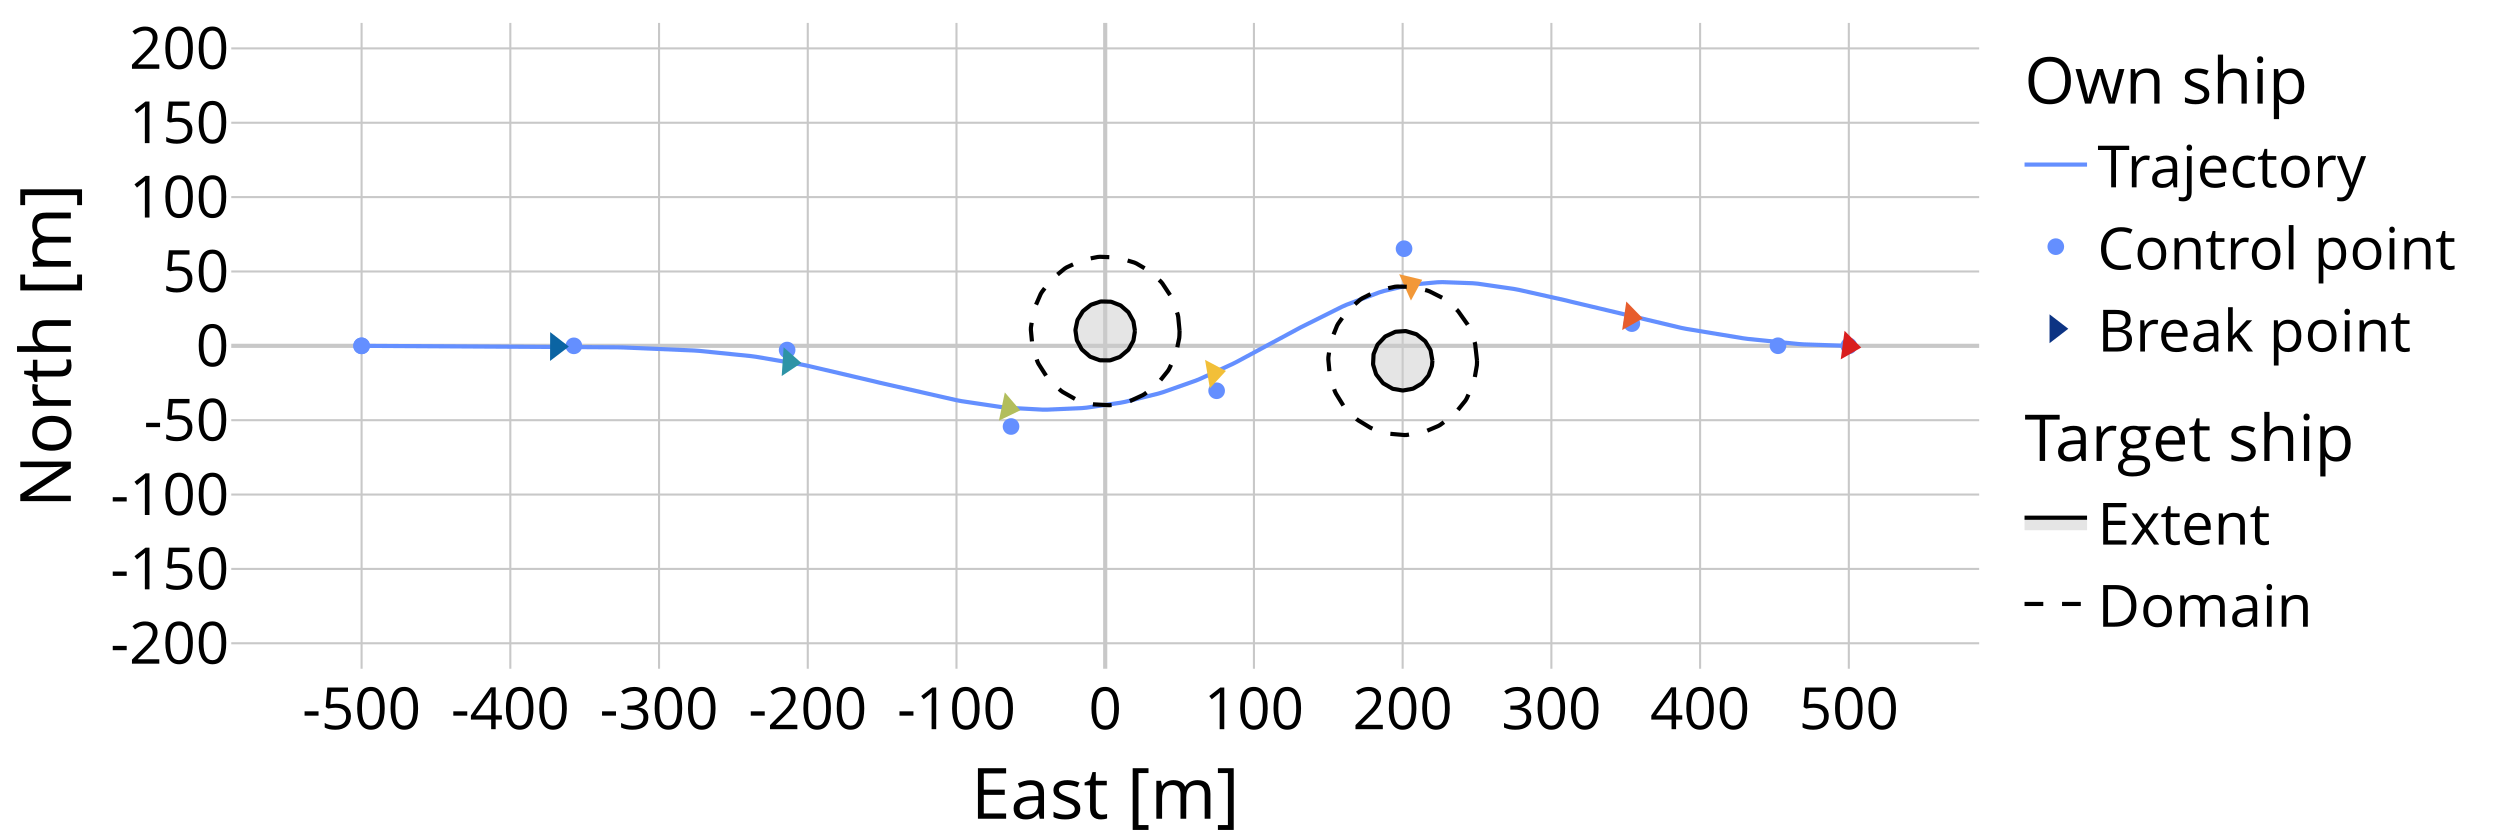
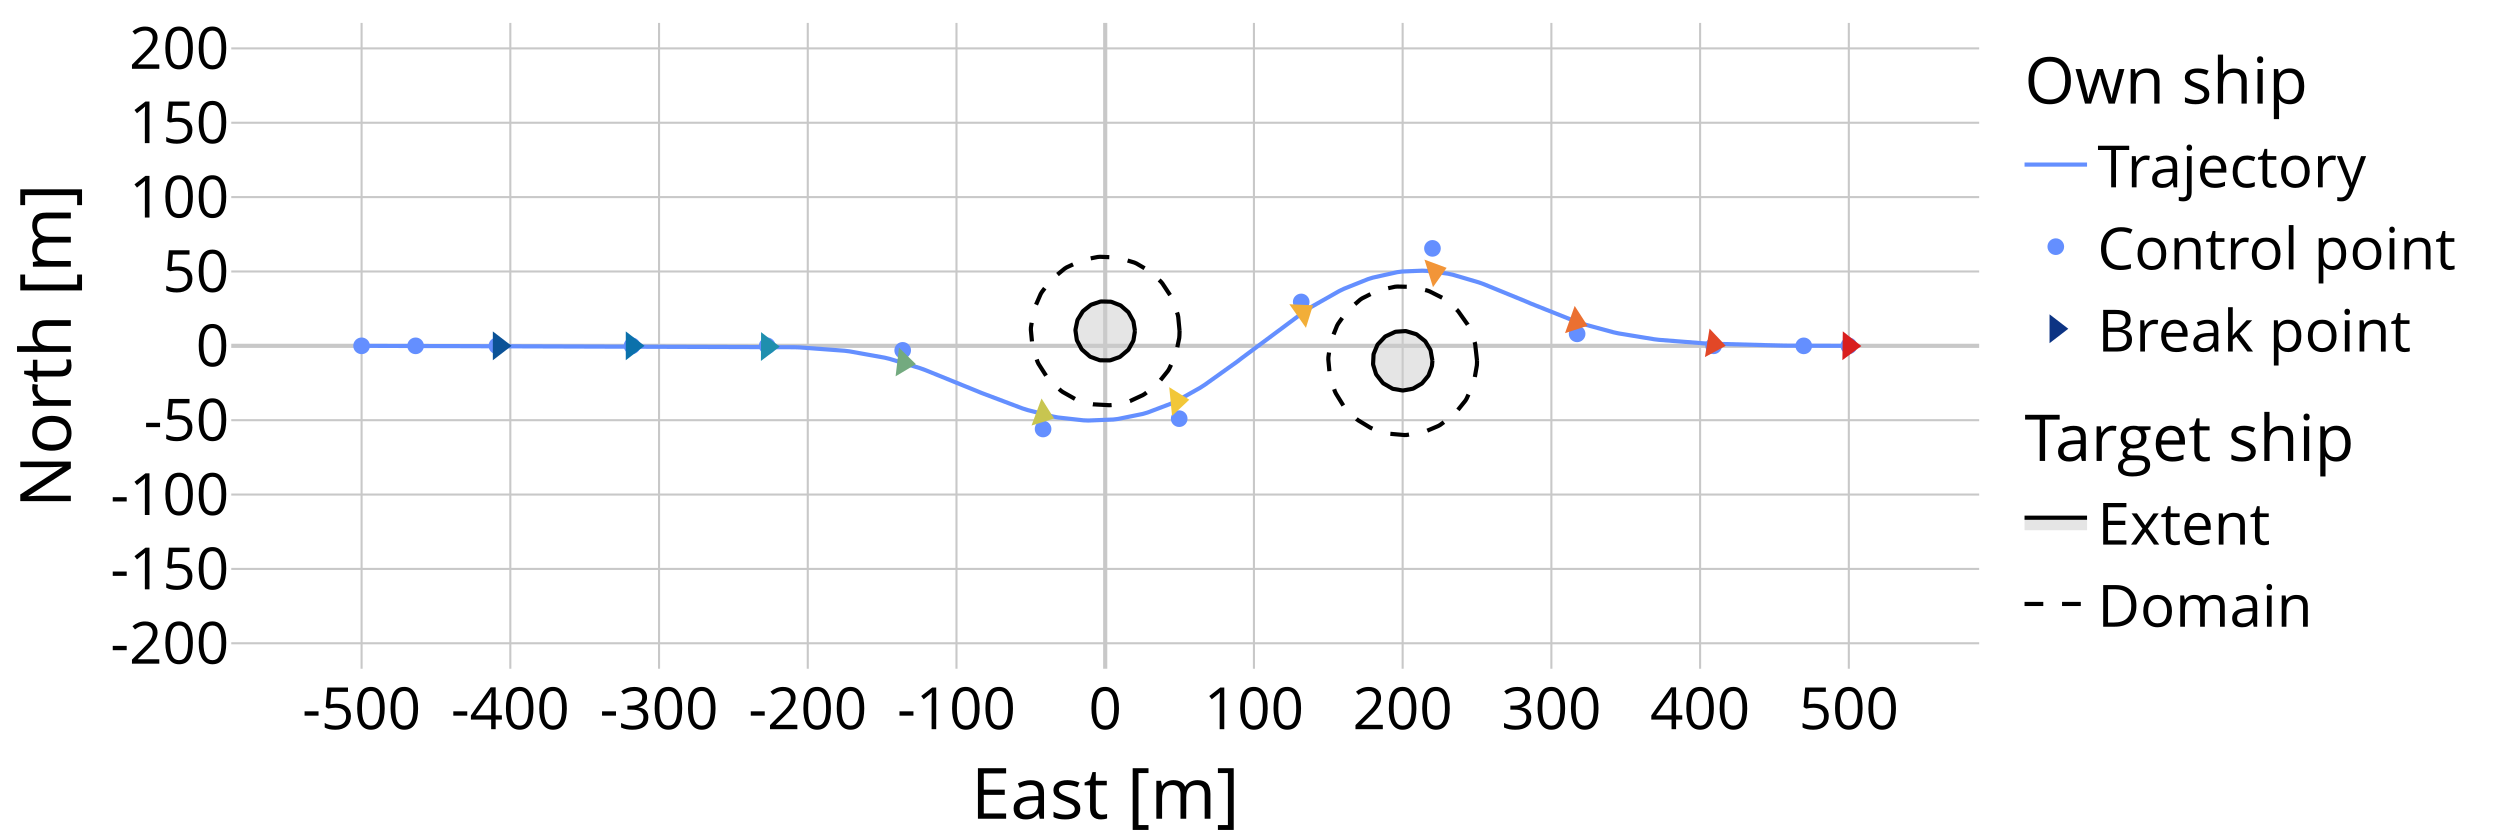
<svg xmlns="http://www.w3.org/2000/svg" class="main-svg" width="1200" height="400" style="" viewBox="0 0 1200 400">
  <rect x="0" y="0" width="1200" height="400" style="fill: rgb(255, 255, 255); fill-opacity: 1;" />
-   <defs id="defs-6db496">
+   <defs id="defs-eb3914">
    <g class="clips">
-       <clipPath id="clip6db496xyplot" class="plotclip">
+       <clipPath id="clipeb3914xyplot" class="plotclip">
        <rect width="839" height="310" />
      </clipPath>
-       <clipPath class="axesclip" id="clip6db496x">
+       <clipPath class="axesclip" id="clipeb3914x">
        <rect x="111" y="0" width="839" height="400" />
      </clipPath>
-       <clipPath class="axesclip" id="clip6db496y">
+       <clipPath class="axesclip" id="clipeb3914y">
        <rect x="0" y="11" width="1200" height="310" />
      </clipPath>
-       <clipPath class="axesclip" id="clip6db496xy">
+       <clipPath class="axesclip" id="clipeb3914xy">
        <rect x="111" y="11" width="839" height="310" />
      </clipPath>
    </g>
    <g class="gradients" />
    <g class="patterns" />
  </defs>
  <g class="bglayer" />
  <g class="layer-below">
    <g class="imagelayer" />
    <g class="shapelayer" />
  </g>
  <g class="cartesianlayer">
    <g class="subplot xy">
      <g class="layer-subplot">
        <g class="shapelayer" />
        <g class="imagelayer" />
      </g>
      <g class="minor-gridlayer">
        <g class="x" />
        <g class="y" />
      </g>
      <g class="gridlayer">
        <g class="x">
          <path class="xgrid crisp" transform="translate(173.56,0)" d="M0,11v310" style="stroke: rgb(200, 200, 200); stroke-opacity: 1; stroke-width: 1px;" />
          <path class="xgrid crisp" transform="translate(244.95,0)" d="M0,11v310" style="stroke: rgb(200, 200, 200); stroke-opacity: 1; stroke-width: 1px;" />
          <path class="xgrid crisp" transform="translate(316.34,0)" d="M0,11v310" style="stroke: rgb(200, 200, 200); stroke-opacity: 1; stroke-width: 1px;" />
          <path class="xgrid crisp" transform="translate(387.73,0)" d="M0,11v310" style="stroke: rgb(200, 200, 200); stroke-opacity: 1; stroke-width: 1px;" />
          <path class="xgrid crisp" transform="translate(459.11,0)" d="M0,11v310" style="stroke: rgb(200, 200, 200); stroke-opacity: 1; stroke-width: 1px;" />
          <path class="xgrid crisp" transform="translate(601.89,0)" d="M0,11v310" style="stroke: rgb(200, 200, 200); stroke-opacity: 1; stroke-width: 1px;" />
          <path class="xgrid crisp" transform="translate(673.27,0)" d="M0,11v310" style="stroke: rgb(200, 200, 200); stroke-opacity: 1; stroke-width: 1px;" />
          <path class="xgrid crisp" transform="translate(744.66,0)" d="M0,11v310" style="stroke: rgb(200, 200, 200); stroke-opacity: 1; stroke-width: 1px;" />
          <path class="xgrid crisp" transform="translate(816.05,0)" d="M0,11v310" style="stroke: rgb(200, 200, 200); stroke-opacity: 1; stroke-width: 1px;" />
          <path class="xgrid crisp" transform="translate(887.44,0)" d="M0,11v310" style="stroke: rgb(200, 200, 200); stroke-opacity: 1; stroke-width: 1px;" />
        </g>
        <g class="y">
          <path class="ygrid crisp" transform="translate(0,308.77)" d="M111,0h839" style="stroke: rgb(200, 200, 200); stroke-opacity: 1; stroke-width: 1px;" />
          <path class="ygrid crisp" transform="translate(0,273.08)" d="M111,0h839" style="stroke: rgb(200, 200, 200); stroke-opacity: 1; stroke-width: 1px;" />
          <path class="ygrid crisp" transform="translate(0,237.39)" d="M111,0h839" style="stroke: rgb(200, 200, 200); stroke-opacity: 1; stroke-width: 1px;" />
          <path class="ygrid crisp" transform="translate(0,201.69)" d="M111,0h839" style="stroke: rgb(200, 200, 200); stroke-opacity: 1; stroke-width: 1px;" />
          <path class="ygrid crisp" transform="translate(0,130.31)" d="M111,0h839" style="stroke: rgb(200, 200, 200); stroke-opacity: 1; stroke-width: 1px;" />
          <path class="ygrid crisp" transform="translate(0,94.61)" d="M111,0h839" style="stroke: rgb(200, 200, 200); stroke-opacity: 1; stroke-width: 1px;" />
          <path class="ygrid crisp" transform="translate(0,58.92)" d="M111,0h839" style="stroke: rgb(200, 200, 200); stroke-opacity: 1; stroke-width: 1px;" />
          <path class="ygrid crisp" transform="translate(0,23.23)" d="M111,0h839" style="stroke: rgb(200, 200, 200); stroke-opacity: 1; stroke-width: 1px;" />
        </g>
      </g>
      <g class="zerolinelayer">
        <path class="xzl zl crisp" transform="translate(530.5,0)" d="M0,11v310" style="stroke: rgb(200, 200, 200); stroke-opacity: 1; stroke-width: 2px;" />
        <path class="yzl zl crisp" transform="translate(0,166)" d="M111,0h839" style="stroke: rgb(200, 200, 200); stroke-opacity: 1; stroke-width: 2px;" />
      </g>
      <g class="layer-between">
        <g class="shapelayer" />
        <g class="imagelayer" />
      </g>
      <path class="xlines-below" />
      <path class="ylines-below" />
      <g class="overlines-below" />
      <g class="xaxislayer-below" />
      <g class="yaxislayer-below" />
      <g class="overaxes-below" />
      <g class="overplot">
-         <g class="xy" transform="translate(111,11)" clip-path="url(#clip6db496xyplot)">
+         <g class="xy" transform="translate(111,11)" clip-path="url(#clipeb3914xyplot)">
          <g class="scatterlayer mlayer">
-             <g class="trace scatter tracedca74e" style="stroke-miterlimit: 2; opacity: 1;">
-               <g class="fills" />
-               <g class="errorbars" />
-               <g class="lines">
-                 <path class="js-line" d="M62.56,155L185.44,155.72L188.17,155.78L222.14,157.24L224.66,157.42L249.45,159.93L251.91,160.26L274,164.03L276.46,164.53L308.63,172.06L311.11,172.67L348.14,181.1L350.59,181.56L370.07,184.46L372.49,184.71L389.27,185.62L391.65,185.63L408.16,184.9L410.5,184.68L426.74,182.33L429.04,181.88L445.01,177.92L447.27,177.24L462.98,171.7L465.2,170.79L480.64,163.7L482.83,162.59L511.16,147.31L513.35,146.13L533.12,136.26L535.34,135.28L551.05,129.35L553.33,128.66L564.84,125.96L567.17,125.58L578.99,124.49L581.38,124.42L595.89,124.95L598.34,125.17L615.62,127.68L618.11,128.15L640.67,133.2L643.18,133.83L695.89,146.36L698.38,146.85L725.56,151.35L728.01,151.68L752.39,154.14L754.81,154.3L776.44,155.03" style="vector-effect: none; fill: none; stroke: rgb(100, 143, 255); stroke-opacity: 1; stroke-width: 2px; opacity: 1;" />
-               </g>
-               <g class="points" />
-               <g class="text" />
-             </g>
-             <g class="trace scatter trace585ad3" style="stroke-miterlimit: 2; opacity: 1;">
+             <g class="trace scatter tracec66127" style="stroke-miterlimit: 2; opacity: 1;">
+               <g class="fills" />
+               <g class="errorbars" />
+               <g class="lines">
+                 <path class="js-line" d="M62.56,155L270.32,155.67L272.71,155.75L294.3,157.35L296.71,157.65L313.62,160.68L316.05,161.27L330.67,165.74L333.12,166.63L357.67,176.6L360.13,177.62L379.78,185.04L382.23,185.82L394.44,188.94L396.87,189.39L408.98,190.75L411.39,190.85L423.35,190.37L425.73,190.08L437.51,187.69L439.84,187.01L451.4,182.63L453.68,181.55L464.98,175.19L467.21,173.75L482.75,162.66L484.95,160.97L515.95,137.9L518.19,136.45L531.79,128.73L534.08,127.62L545.63,122.99L547.96,122.26L559.73,119.63L562.11,119.32L571.7,118.92L574.12,119.03L583.88,120.34L586.34,120.87L598.73,124.52L601.23,125.41L621.27,133.62L623.78,134.7L646.27,143.68L648.74,144.5L663.51,148.51L665.96,149.04L682.98,151.84L685.4,152.13L707.07,153.83L709.47,153.95L745.39,154.9L747.78,154.92L776.44,155" style="vector-effect: none; fill: none; stroke: rgb(100, 143, 255); stroke-opacity: 1; stroke-width: 2px; opacity: 1;" />
+               </g>
+               <g class="points" />
+               <g class="text" />
+             </g>
+             <g class="trace scatter traced357f3" style="stroke-miterlimit: 2; opacity: 1;">
              <g class="fills" />
              <g class="errorbars" />
              <g class="lines" />
              <g class="points">
                <path class="point" transform="translate(62.56,155)" d="M4,0A4,4 0 1,1 0,-4A4,4 0 0,1 4,0Z" style="opacity: 1; stroke-width: 0px; fill: rgb(100, 143, 255); fill-opacity: 1;" />
-                 <path class="point" transform="translate(62.56,155)" d="M4,0A4,4 0 1,1 0,-4A4,4 0 0,1 4,0Z" style="opacity: 1; stroke-width: 0px; fill: rgb(100, 143, 255); fill-opacity: 1;" />
-                 <path class="point" transform="translate(164.46,155)" d="M4,0A4,4 0 1,1 0,-4A4,4 0 0,1 4,0Z" style="opacity: 1; stroke-width: 0px; fill: rgb(100, 143, 255); fill-opacity: 1;" />
-                 <path class="point" transform="translate(266.82,157.02)" d="M4,0A4,4 0 1,1 0,-4A4,4 0 0,1 4,0Z" style="opacity: 1; stroke-width: 0px; fill: rgb(100, 143, 255); fill-opacity: 1;" />
-                 <path class="point" transform="translate(374.3,193.72)" d="M4,0A4,4 0 1,1 0,-4A4,4 0 0,1 4,0Z" style="opacity: 1; stroke-width: 0px; fill: rgb(100, 143, 255); fill-opacity: 1;" />
-                 <path class="point" transform="translate(472.98,176.56)" d="M4,0A4,4 0 1,1 0,-4A4,4 0 0,1 4,0Z" style="opacity: 1; stroke-width: 0px; fill: rgb(100, 143, 255); fill-opacity: 1;" />
-                 <path class="point" transform="translate(562.94,108.38)" d="M4,0A4,4 0 1,1 0,-4A4,4 0 0,1 4,0Z" style="opacity: 1; stroke-width: 0px; fill: rgb(100, 143, 255); fill-opacity: 1;" />
-                 <path class="point" transform="translate(672.29,144.34)" d="M4,0A4,4 0 1,1 0,-4A4,4 0 0,1 4,0Z" style="opacity: 1; stroke-width: 0px; fill: rgb(100, 143, 255); fill-opacity: 1;" />
-                 <path class="point" transform="translate(742.43,154.96)" d="M4,0A4,4 0 1,1 0,-4A4,4 0 0,1 4,0Z" style="opacity: 1; stroke-width: 0px; fill: rgb(100, 143, 255); fill-opacity: 1;" />
-                 <path class="point" transform="translate(776.44,155.03)" d="M4,0A4,4 0 1,1 0,-4A4,4 0 0,1 4,0Z" style="opacity: 1; stroke-width: 0px; fill: rgb(100, 143, 255); fill-opacity: 1;" />
-               </g>
-               <g class="text" />
-             </g>
-             <g class="trace scatter trace3b9e58" style="stroke-miterlimit: 2; opacity: 1;">
+                 <path class="point" transform="translate(88.49,155)" d="M4,0A4,4 0 1,1 0,-4A4,4 0 0,1 4,0Z" style="opacity: 1; stroke-width: 0px; fill: rgb(100, 143, 255); fill-opacity: 1;" />
+                 <path class="point" transform="translate(127.5,155)" d="M4,0A4,4 0 1,1 0,-4A4,4 0 0,1 4,0Z" style="opacity: 1; stroke-width: 0px; fill: rgb(100, 143, 255); fill-opacity: 1;" />
+                 <path class="point" transform="translate(192.36,154.99)" d="M4,0A4,4 0 1,1 0,-4A4,4 0 0,1 4,0Z" style="opacity: 1; stroke-width: 0px; fill: rgb(100, 143, 255); fill-opacity: 1;" />
+                 <path class="point" transform="translate(257.25,155)" d="M4,0A4,4 0 1,1 0,-4A4,4 0 0,1 4,0Z" style="opacity: 1; stroke-width: 0px; fill: rgb(100, 143, 255); fill-opacity: 1;" />
+                 <path class="point" transform="translate(322.29,157.17)" d="M4,0A4,4 0 1,1 0,-4A4,4 0 0,1 4,0Z" style="opacity: 1; stroke-width: 0px; fill: rgb(100, 143, 255); fill-opacity: 1;" />
+                 <path class="point" transform="translate(389.68,194.92)" d="M4,0A4,4 0 1,1 0,-4A4,4 0 0,1 4,0Z" style="opacity: 1; stroke-width: 0px; fill: rgb(100, 143, 255); fill-opacity: 1;" />
+                 <path class="point" transform="translate(455.01,189.96)" d="M4,0A4,4 0 1,1 0,-4A4,4 0 0,1 4,0Z" style="opacity: 1; stroke-width: 0px; fill: rgb(100, 143, 255); fill-opacity: 1;" />
+                 <path class="point" transform="translate(513.58,133.93)" d="M4,0A4,4 0 1,1 0,-4A4,4 0 0,1 4,0Z" style="opacity: 1; stroke-width: 0px; fill: rgb(100, 143, 255); fill-opacity: 1;" />
+                 <path class="point" transform="translate(576.58,108.22)" d="M4,0A4,4 0 1,1 0,-4A4,4 0 0,1 4,0Z" style="opacity: 1; stroke-width: 0px; fill: rgb(100, 143, 255); fill-opacity: 1;" />
+                 <path class="point" transform="translate(646.02,149.25)" d="M4,0A4,4 0 1,1 0,-4A4,4 0 0,1 4,0Z" style="opacity: 1; stroke-width: 0px; fill: rgb(100, 143, 255); fill-opacity: 1;" />
+                 <path class="point" transform="translate(711.54,154.99)" d="M4,0A4,4 0 1,1 0,-4A4,4 0 0,1 4,0Z" style="opacity: 1; stroke-width: 0px; fill: rgb(100, 143, 255); fill-opacity: 1;" />
+                 <path class="point" transform="translate(754.8,155.01)" d="M4,0A4,4 0 1,1 0,-4A4,4 0 0,1 4,0Z" style="opacity: 1; stroke-width: 0px; fill: rgb(100, 143, 255); fill-opacity: 1;" />
+                 <path class="point" transform="translate(776.44,155)" d="M4,0A4,4 0 1,1 0,-4A4,4 0 0,1 4,0Z" style="opacity: 1; stroke-width: 0px; fill: rgb(100, 143, 255); fill-opacity: 1;" />
+               </g>
+               <g class="text" />
+             </g>
+             <g class="trace scatter traceb053c1" style="stroke-miterlimit: 2; opacity: 1;">
              <g class="fills" />
              <g class="errorbars" />
              <g class="lines" />
              <g class="points">
                <path class="point" transform="translate(62.56,155)" d="M0,0Z" style="opacity: 1; stroke-width: 0px; fill: rgb(12, 51, 131); fill-opacity: 1;" />
-                 <path class="point" transform="translate(156.05,155.34)" d="M-2.975,-6.941L-3.025,6.919L6,0.021Z" style="opacity: 1; stroke-width: 0px; fill: rgb(11, 100, 163); fill-opacity: 1;" />
-                 <path class="point" transform="translate(267.67,162.8)" d="M-2.531,-7.115L-3.456,6.714L5.987,0.4Z" style="opacity: 1; stroke-width: 0px; fill: rgb(45, 147, 166); fill-opacity: 1;" />
-                 <path class="point" transform="translate(372.84,184.74)" d="M-1.521,-7.397L-4.352,6.171L5.873,1.226Z" style="opacity: 1; stroke-width: 0px; fill: rgb(178, 190, 92); fill-opacity: 1;" />
-                 <path class="point" transform="translate(471.53,168.05)" d="M-4.114,-6.333L-1.802,7.333L5.916,-1.001Z" style="opacity: 1; stroke-width: 0px; fill: rgb(242, 191, 56); fill-opacity: 1;" />
-                 <path class="point" transform="translate(566.17,125.73)" d="M-5.568,-5.102L0.09,7.551L5.477,-2.449Z" style="opacity: 1; stroke-width: 0px; fill: rgb(242, 152, 56); fill-opacity: 1;" />
-                 <path class="point" transform="translate(671.6,141)" d="M-1.976,-7.288L-3.962,6.428L5.938,0.86Z" style="opacity: 1; stroke-width: 0px; fill: rgb(231, 93, 45); fill-opacity: 1;" />
-                 <path class="point" transform="translate(776.44,155.03)" d="M-2.054,-7.267L-3.893,6.471L5.947,0.796Z" style="opacity: 1; stroke-width: 0px; fill: rgb(217, 30, 30); fill-opacity: 1;" />
-               </g>
-               <g class="text" />
-             </g>
-             <g class="trace scatter trace5d0db5" style="stroke-miterlimit: 2; opacity: 1;">
+                 <path class="point" transform="translate(128.56,155)" d="M-3,-6.93L-3,6.93L6,-3.6739403974420594e-16Z" style="opacity: 1; stroke-width: 0px; fill: rgb(11, 82, 151); fill-opacity: 1;" />
+                 <path class="point" transform="translate(192.37,154.99)" d="M-3.001,-6.93L-2.999,6.93L6,-0.001Z" style="opacity: 1; stroke-width: 0px; fill: rgb(11, 113, 171); fill-opacity: 1;" />
+                 <path class="point" transform="translate(257.28,155.36)" d="M-2.961,-6.947L-3.039,6.913L6,0.034Z" style="opacity: 1; stroke-width: 0px; fill: rgb(31, 143, 174); fill-opacity: 1;" />
+                 <path class="point" transform="translate(322.68,163.1)" d="M-2.165,-7.235L-3.794,6.529L5.958,0.705Z" style="opacity: 1; stroke-width: 0px; fill: rgb(115, 170, 127); fill-opacity: 1;" />
+                 <path class="point" transform="translate(389.34,187.8)" d="M-0.405,-7.541L-5.221,5.456L5.626,2.085Z" style="opacity: 1; stroke-width: 0px; fill: rgb(200, 197, 80); fill-opacity: 1;" />
+                 <path class="point" transform="translate(453.89,181.45)" d="M-3.665,-6.602L-2.306,7.191L5.971,-0.588Z" style="opacity: 1; stroke-width: 0px; fill: rgb(242, 199, 56); fill-opacity: 1;" />
+                 <path class="point" transform="translate(514.32,138.98)" d="M-6.439,-3.946L1.529,7.395L4.909,-3.449Z" style="opacity: 1; stroke-width: 0px; fill: rgb(242, 174, 56); fill-opacity: 1;" />
+                 <path class="point" transform="translate(577.65,119.34)" d="M-4.918,-5.73L-0.813,7.508L5.731,-1.777Z" style="opacity: 1; stroke-width: 0px; fill: rgb(242, 149, 56); fill-opacity: 1;" />
+                 <path class="point" transform="translate(645.36,143.37)" d="M-0.509,-7.534L-5.145,5.528L5.654,2.007Z" style="opacity: 1; stroke-width: 0px; fill: rgb(235, 112, 49); fill-opacity: 1;" />
+                 <path class="point" transform="translate(711.43,154.04)" d="M-1.857,-7.32L-4.066,6.363L5.923,0.956Z" style="opacity: 1; stroke-width: 0px; fill: rgb(226, 71, 39); fill-opacity: 1;" />
+                 <path class="point" transform="translate(776.44,155)" d="M-2.897,-6.974L-3.102,6.885L5.999,0.089Z" style="opacity: 1; stroke-width: 0px; fill: rgb(217, 30, 30); fill-opacity: 1;" />
+               </g>
+               <g class="text" />
+             </g>
+             <g class="trace scatter trace55cabd" style="stroke-miterlimit: 2; opacity: 1;">
              <g class="fills">
                <g>
                  <path class="js-fill" d="M433.78,147.86L433.07,143.43L432.92,143L430.75,139.07L430.47,138.72L427.09,135.77L426.7,135.53L422.52,133.91L422.08,133.82L417.59,133.71L417.14,133.78L412.89,135.21L412.49,135.42L408.98,138.21L408.68,138.55L406.32,142.37L406.15,142.79L405.24,147.19L405.22,147.64L405.86,152.08L406,152.51L408.11,156.47L408.39,156.83L412.1,160.07L412.49,160.3L416.7,161.86L417.14,161.94L421.63,161.98L422.08,161.9L426.31,160.41L426.7,160.19L430.47,157L430.75,156.65L432.92,152.72L433.07,152.29L433.78,147.86Z" style="fill: rgb(204, 204, 204); fill-opacity: 0.5; stroke-width: 0;" />
                </g>
              </g>
              <g class="errorbars" />
              <g class="lines">
                <path class="js-line" d="M433.78,147.86L433.07,143.43L432.92,143L430.75,139.07L430.47,138.72L427.09,135.77L426.7,135.53L422.52,133.91L422.08,133.82L417.59,133.71L417.14,133.78L412.89,135.21L412.49,135.42L408.98,138.21L408.68,138.55L406.32,142.37L406.15,142.79L405.24,147.19L405.22,147.64L405.86,152.08L406,152.51L408.11,156.47L408.39,156.83L412.1,160.07L412.49,160.3L416.7,161.86L417.14,161.94L421.63,161.98L422.08,161.9L426.31,160.41L426.7,160.19L430.47,157L430.75,156.65L432.92,152.72L433.07,152.29L433.78,147.86" style="vector-effect: none; fill: none; stroke: rgb(0, 0, 0); stroke-opacity: 1; stroke-width: 2px; opacity: 1;" />
              </g>
              <g class="points" />
              <g class="text" />
            </g>
-             <g class="trace scatter tracedd498c" style="stroke-miterlimit: 2; opacity: 1;">
+             <g class="trace scatter trace995d1a" style="stroke-miterlimit: 2; opacity: 1;">
              <g class="fills" />
              <g class="errorbars" />
              <g class="lines">
                <path class="js-line" d="M455.19,147.86L454.55,141.14L454.33,140.04L451.76,132.59L451.26,131.58L446.92,125.01L446.19,124.16L441.25,119.56L440.34,118.89L434.51,115.48L433.48,115.02L425.94,112.75L424.83,112.57L416.97,112.26L415.84,112.36L409.22,113.68L408.15,114.02L401.01,117.33L400.05,117.93L393.96,122.92L393.19,123.74L389.12,129.13L388.54,130.1L385.4,137.31L385.08,138.4L383.85,146.17L383.81,147.3L384.56,155.14L384.8,156.23L387,162.62L387.48,163.64L391.72,170.27L392.44,171.14L398.2,176.5L399.12,177.16L405,180.48L406.04,180.92L412.5,182.86L413.61,183.07L421.47,183.5L422.6,183.42L430.32,181.88L431.38,181.52L437.51,178.68L438.47,178.09L443.83,173.98L444.64,173.2L449.58,167.07L450.17,166.11L453.06,160.01L453.43,158.94L455.03,151.24L455.12,150.11L455.19,147.86" style="vector-effect: none; fill: none; stroke: rgb(0, 0, 0); stroke-opacity: 1; stroke-dasharray: 9px, 9px; stroke-width: 2px; opacity: 1;" />
              </g>
              <g class="points" />
              <g class="text" />
            </g>
-             <g class="trace scatter trace93e404" style="stroke-miterlimit: 2; opacity: 1;">
+             <g class="trace scatter traceb0bb60" style="stroke-miterlimit: 2; opacity: 1;">
              <g class="fills">
                <g>
                  <path class="js-fill" d="M576.55,162.14L575.7,157.28L575.54,156.86L573.24,153L572.95,152.66L569.09,149.59L568.69,149.38L563.96,147.96L563.51,147.92L559.03,148.23L558.6,148.34L554.12,150.42L553.75,150.68L550.36,154.27L550.12,154.65L548.4,158.79L548.3,159.23L548.08,163.71L548.14,164.16L549.47,168.45L549.67,168.85L552.71,172.74L553.05,173.04L557.31,175.52L557.73,175.67L562.16,176.42L562.61,176.41L567.03,175.6L567.45,175.44L571.33,173.18L571.67,172.89L574.54,169.44L574.77,169.05L576.3,164.83L576.37,164.38L576.55,162.14Z" style="fill: rgb(204, 204, 204); fill-opacity: 0.5; stroke-width: 0;" />
                </g>
              </g>
              <g class="errorbars" />
              <g class="lines">
                <path class="js-line" d="M576.55,162.14L575.7,157.28L575.54,156.86L573.24,153L572.95,152.66L569.09,149.59L568.69,149.38L563.96,147.96L563.51,147.92L559.03,148.23L558.6,148.34L554.12,150.42L553.75,150.68L550.36,154.27L550.12,154.65L548.4,158.79L548.3,159.23L548.08,163.71L548.14,164.16L549.47,168.45L549.67,168.85L552.71,172.74L553.05,173.04L557.31,175.52L557.73,175.67L562.16,176.42L562.61,176.41L567.03,175.6L567.45,175.44L571.33,173.18L571.67,172.89L574.54,169.44L574.77,169.05L576.3,164.83L576.37,164.38L576.55,162.14" style="vector-effect: none; fill: none; stroke: rgb(0, 0, 0); stroke-opacity: 1; stroke-width: 2px; opacity: 1;" />
              </g>
              <g class="points" />
              <g class="text" />
            </g>
-             <g class="trace scatter traceff61d5" style="stroke-miterlimit: 2; opacity: 1;">
+             <g class="trace scatter trace022ba2" style="stroke-miterlimit: 2; opacity: 1;">
              <g class="fills" />
              <g class="errorbars" />
              <g class="lines">
                <path class="js-line" d="M597.97,162.14L597.1,154.31L596.84,153.22L594.04,145.86L593.51,144.86L588.96,138.44L588.2,137.61L582.19,132.52L581.25,131.91L575.21,128.87L574.16,128.48L567.61,126.85L566.49,126.7L559.74,126.54L558.62,126.63L550.92,128.3L549.86,128.67L542.83,132.21L541.89,132.84L535.96,138.02L535.22,138.86L531.32,144.37L530.77,145.36L527.86,152.67L527.58,153.77L526.62,160.45L526.59,161.58L527.33,169.41L527.58,170.51L529.77,176.9L530.26,177.92L533.8,183.66L534.49,184.55L540.08,190.1L540.98,190.78L546.75,194.28L547.77,194.75L554.17,196.9L555.28,197.14L563.12,197.82L564.25,197.78L572.01,196.48L573.09,196.15L579.3,193.51L580.28,192.96L586.6,188.26L587.41,187.48L592.36,181.35L592.95,180.39L596.2,173.22L596.54,172.15L597.9,164.39L597.95,163.27L597.97,162.14" style="vector-effect: none; fill: none; stroke: rgb(0, 0, 0); stroke-opacity: 1; stroke-dasharray: 9px, 9px; stroke-width: 2px; opacity: 1;" />
              </g>
              <g class="points" />
              <g class="text" />
            </g>
          </g>
        </g>
      </g>
      <path class="xlines-above crisp" d="M0,0" style="fill: none;" />
      <path class="ylines-above crisp" d="M0,0" style="fill: none;" />
      <g class="overlines-above" />
      <g class="xaxislayer-above">
        <g class="xtick">
          <text text-anchor="middle" x="0" y="350" transform="translate(173.56,0)" style="font-family: 'Open Sans', verdana, arial, sans-serif; font-size: 28px; fill: rgb(0, 0, 0); fill-opacity: 1; white-space: pre; opacity: 1;">-500</text>
        </g>
        <g class="xtick">
          <text text-anchor="middle" x="0" y="350" style="font-family: 'Open Sans', verdana, arial, sans-serif; font-size: 28px; fill: rgb(0, 0, 0); fill-opacity: 1; white-space: pre; opacity: 1;" transform="translate(244.95,0)">-400</text>
        </g>
        <g class="xtick">
          <text text-anchor="middle" x="0" y="350" style="font-family: 'Open Sans', verdana, arial, sans-serif; font-size: 28px; fill: rgb(0, 0, 0); fill-opacity: 1; white-space: pre; opacity: 1;" transform="translate(316.34,0)">-300</text>
        </g>
        <g class="xtick">
          <text text-anchor="middle" x="0" y="350" style="font-family: 'Open Sans', verdana, arial, sans-serif; font-size: 28px; fill: rgb(0, 0, 0); fill-opacity: 1; white-space: pre; opacity: 1;" transform="translate(387.73,0)">-200</text>
        </g>
        <g class="xtick">
          <text text-anchor="middle" x="0" y="350" style="font-family: 'Open Sans', verdana, arial, sans-serif; font-size: 28px; fill: rgb(0, 0, 0); fill-opacity: 1; white-space: pre; opacity: 1;" transform="translate(459.11,0)">-100</text>
        </g>
        <g class="xtick">
          <text text-anchor="middle" x="0" y="350" style="font-family: 'Open Sans', verdana, arial, sans-serif; font-size: 28px; fill: rgb(0, 0, 0); fill-opacity: 1; white-space: pre; opacity: 1;" transform="translate(530.5,0)">0</text>
        </g>
        <g class="xtick">
          <text text-anchor="middle" x="0" y="350" style="font-family: 'Open Sans', verdana, arial, sans-serif; font-size: 28px; fill: rgb(0, 0, 0); fill-opacity: 1; white-space: pre; opacity: 1;" transform="translate(601.89,0)">100</text>
        </g>
        <g class="xtick">
          <text text-anchor="middle" x="0" y="350" style="font-family: 'Open Sans', verdana, arial, sans-serif; font-size: 28px; fill: rgb(0, 0, 0); fill-opacity: 1; white-space: pre; opacity: 1;" transform="translate(673.27,0)">200</text>
        </g>
        <g class="xtick">
          <text text-anchor="middle" x="0" y="350" style="font-family: 'Open Sans', verdana, arial, sans-serif; font-size: 28px; fill: rgb(0, 0, 0); fill-opacity: 1; white-space: pre; opacity: 1;" transform="translate(744.66,0)">300</text>
        </g>
        <g class="xtick">
          <text text-anchor="middle" x="0" y="350" style="font-family: 'Open Sans', verdana, arial, sans-serif; font-size: 28px; fill: rgb(0, 0, 0); fill-opacity: 1; white-space: pre; opacity: 1;" transform="translate(816.05,0)">400</text>
        </g>
        <g class="xtick">
          <text text-anchor="middle" x="0" y="350" style="font-family: 'Open Sans', verdana, arial, sans-serif; font-size: 28px; fill: rgb(0, 0, 0); fill-opacity: 1; white-space: pre; opacity: 1;" transform="translate(887.44,0)">500</text>
        </g>
      </g>
      <g class="yaxislayer-above">
        <g class="ytick">
          <text text-anchor="end" x="110" y="9.8" transform="translate(0,308.77)" style="font-family: 'Open Sans', verdana, arial, sans-serif; font-size: 28px; fill: rgb(0, 0, 0); fill-opacity: 1; white-space: pre; opacity: 1;">-200</text>
        </g>
        <g class="ytick">
          <text text-anchor="end" x="110" y="9.8" style="font-family: 'Open Sans', verdana, arial, sans-serif; font-size: 28px; fill: rgb(0, 0, 0); fill-opacity: 1; white-space: pre; opacity: 1;" transform="translate(0,273.08)">-150</text>
        </g>
        <g class="ytick">
          <text text-anchor="end" x="110" y="9.8" style="font-family: 'Open Sans', verdana, arial, sans-serif; font-size: 28px; fill: rgb(0, 0, 0); fill-opacity: 1; white-space: pre; opacity: 1;" transform="translate(0,237.39)">-100</text>
        </g>
        <g class="ytick">
          <text text-anchor="end" x="110" y="9.8" style="font-family: 'Open Sans', verdana, arial, sans-serif; font-size: 28px; fill: rgb(0, 0, 0); fill-opacity: 1; white-space: pre; opacity: 1;" transform="translate(0,201.69)">-50</text>
        </g>
        <g class="ytick">
          <text text-anchor="end" x="110" y="9.8" style="font-family: 'Open Sans', verdana, arial, sans-serif; font-size: 28px; fill: rgb(0, 0, 0); fill-opacity: 1; white-space: pre; opacity: 1;" transform="translate(0,166)">0</text>
        </g>
        <g class="ytick">
          <text text-anchor="end" x="110" y="9.8" style="font-family: 'Open Sans', verdana, arial, sans-serif; font-size: 28px; fill: rgb(0, 0, 0); fill-opacity: 1; white-space: pre; opacity: 1;" transform="translate(0,130.31)">50</text>
        </g>
        <g class="ytick">
          <text text-anchor="end" x="110" y="9.8" style="font-family: 'Open Sans', verdana, arial, sans-serif; font-size: 28px; fill: rgb(0, 0, 0); fill-opacity: 1; white-space: pre; opacity: 1;" transform="translate(0,94.61)">100</text>
        </g>
        <g class="ytick">
          <text text-anchor="end" x="110" y="9.8" style="font-family: 'Open Sans', verdana, arial, sans-serif; font-size: 28px; fill: rgb(0, 0, 0); fill-opacity: 1; white-space: pre; opacity: 1;" transform="translate(0,58.92)">150</text>
        </g>
        <g class="ytick">
          <text text-anchor="end" x="110" y="9.8" style="font-family: 'Open Sans', verdana, arial, sans-serif; font-size: 28px; fill: rgb(0, 0, 0); fill-opacity: 1; white-space: pre; opacity: 1;" transform="translate(0,23.23)">200</text>
        </g>
      </g>
      <g class="overaxes-above" />
    </g>
  </g>
  <g class="polarlayer" />
  <g class="smithlayer" />
  <g class="ternarylayer" />
  <g class="geolayer" />
  <g class="funnelarealayer" />
  <g class="pielayer" />
  <g class="iciclelayer" />
  <g class="treemaplayer" />
  <g class="sunburstlayer" />
  <g class="glimages" />
-   <defs id="topdefs-6db496">
+   <defs id="topdefs-eb3914">
    <g class="clips" />
-     <clipPath id="legend6db496">
+     <clipPath id="legendeb3914">
      <rect width="228" height="304" x="0" y="0" />
    </clipPath>
  </defs>
  <g class="layer-above">
    <g class="imagelayer" />
    <g class="shapelayer" />
  </g>
  <g class="infolayer">
    <g class="legend" pointer-events="all" transform="translate(966.78,11)">
      <rect class="bg" shape-rendering="crispEdges" width="228" height="304" x="0" y="0" style="stroke: rgb(68, 68, 68); stroke-opacity: 1; fill: rgb(255, 255, 255); fill-opacity: 1; stroke-width: 0px;" />
-       <g class="scrollbox" transform="" clip-path="url(#legend6db496)">
+       <g class="scrollbox" transform="" clip-path="url(#legendeb3914)">
        <g class="groups" transform="">
          <g class="traces" transform="translate(0,26.65)" style="opacity: 1;">
            <text class="legendtext" text-anchor="start" x="5" y="12.09" style="font-family: 'Open Sans', verdana, arial, sans-serif; font-size: 31px; fill: rgb(0, 0, 0); fill-opacity: 1; white-space: pre;">Own ship</text>
            <g class="layers">
              <g class="legendfill" />
              <g class="legendlines" />
              <g class="legendsymbols">
                <g class="legendpoints" />
              </g>
            </g>
            <rect class="legendtoggle" x="0" y="-21.65" width="222.656" height="43.3" style="fill: rgb(0, 0, 0); fill-opacity: 0;" />
          </g>
          <g class="traces" transform="translate(0,68)" style="opacity: 1;">
            <text class="legendtext" text-anchor="start" x="40" y="10.92" style="font-family: 'Open Sans', verdana, arial, sans-serif; font-size: 28px; fill: rgb(0, 0, 0); fill-opacity: 1; white-space: pre;">Trajectory</text>
            <g class="layers" style="opacity: 1;">
              <g class="legendfill" />
              <g class="legendlines">
                <path class="js-line" d="M5,0h30" style="fill: none; stroke: rgb(100, 143, 255); stroke-opacity: 1; stroke-width: 2px;" />
              </g>
              <g class="legendsymbols">
                <g class="legendpoints" />
              </g>
            </g>
            <rect class="legendtoggle" x="0" y="-19.7" width="222.656" height="39.4" style="fill: rgb(0, 0, 0); fill-opacity: 0;" />
          </g>
          <g class="traces" transform="translate(0,107.4)" style="opacity: 1;">
            <text class="legendtext" text-anchor="start" x="40" y="10.92" style="font-family: 'Open Sans', verdana, arial, sans-serif; font-size: 28px; fill: rgb(0, 0, 0); fill-opacity: 1; white-space: pre;">Control point</text>
            <g class="layers" style="opacity: 1;">
              <g class="legendfill" />
              <g class="legendlines" />
              <g class="legendsymbols">
                <g class="legendpoints">
                  <path class="scatterpts" transform="translate(20,0)" d="M4,0A4,4 0 1,1 0,-4A4,4 0 0,1 4,0Z" style="opacity: 1; stroke-width: 0px; fill: rgb(100, 143, 255); fill-opacity: 1;" />
                </g>
              </g>
            </g>
            <rect class="legendtoggle" x="0" y="-19.7" width="222.656" height="39.4" style="fill: rgb(0, 0, 0); fill-opacity: 0;" />
          </g>
          <g class="traces" transform="translate(0,146.8)" style="opacity: 1;">
            <text class="legendtext" text-anchor="start" x="40" y="10.92" style="font-family: 'Open Sans', verdana, arial, sans-serif; font-size: 28px; fill: rgb(0, 0, 0); fill-opacity: 1; white-space: pre;">Break point</text>
            <g class="layers" style="opacity: 1;">
              <g class="legendfill" />
              <g class="legendlines" />
              <g class="legendsymbols">
                <g class="legendpoints">
                  <path class="scatterpts" transform="translate(20,0)" d="M-3,-6.93L-3,6.93L6,-3.6739403974420594e-16Z" style="opacity: 1; stroke-width: 0px; fill: rgb(12, 51, 131); fill-opacity: 1;" />
                </g>
              </g>
            </g>
            <rect class="legendtoggle" x="0" y="-19.7" width="222.656" height="39.4" style="fill: rgb(0, 0, 0); fill-opacity: 0;" />
          </g>
        </g>
        <g class="groups" transform="translate(0,10)">
          <g class="traces" transform="translate(0,188.15)" style="opacity: 1;">
            <text class="legendtext" text-anchor="start" x="5" y="12.09" style="font-family: 'Open Sans', verdana, arial, sans-serif; font-size: 31px; fill: rgb(0, 0, 0); fill-opacity: 1; white-space: pre;">Target ship</text>
            <g class="layers">
              <g class="legendfill" />
              <g class="legendlines" />
              <g class="legendsymbols">
                <g class="legendpoints" />
              </g>
            </g>
            <rect class="legendtoggle" x="0" y="-21.65" width="222.656" height="43.3" style="fill: rgb(0, 0, 0); fill-opacity: 0;" />
          </g>
          <g class="traces" transform="translate(0,229.5)" style="opacity: 1;">
            <text class="legendtext" text-anchor="start" x="40" y="10.92" style="font-family: 'Open Sans', verdana, arial, sans-serif; font-size: 28px; fill: rgb(0, 0, 0); fill-opacity: 1; white-space: pre;">Extent</text>
            <g class="layers" style="opacity: 1;">
              <g class="legendfill">
                <path class="js-fill" d="M5,-2h30v6h-30z" style="stroke-width: 0; fill: rgb(204, 204, 204); fill-opacity: 0.5;" />
              </g>
              <g class="legendlines">
                <path class="js-line" d="M5,-2h30" style="fill: none; stroke: rgb(0, 0, 0); stroke-opacity: 1; stroke-width: 2px;" />
              </g>
              <g class="legendsymbols">
                <g class="legendpoints" />
              </g>
            </g>
            <rect class="legendtoggle" x="0" y="-19.7" width="222.656" height="39.4" style="fill: rgb(0, 0, 0); fill-opacity: 0;" />
          </g>
          <g class="traces" transform="translate(0,268.9)" style="opacity: 1;">
            <text class="legendtext" text-anchor="start" x="40" y="10.92" style="font-family: 'Open Sans', verdana, arial, sans-serif; font-size: 28px; fill: rgb(0, 0, 0); fill-opacity: 1; white-space: pre;">Domain</text>
            <g class="layers" style="opacity: 1;">
              <g class="legendfill" />
              <g class="legendlines">
                <path class="js-line" d="M5,0h30" style="fill: none; stroke: rgb(0, 0, 0); stroke-opacity: 1; stroke-dasharray: 9px, 9px; stroke-width: 2px;" />
              </g>
              <g class="legendsymbols">
                <g class="legendpoints" />
              </g>
            </g>
            <rect class="legendtoggle" x="0" y="-19.7" width="222.656" height="39.4" style="fill: rgb(0, 0, 0); fill-opacity: 0;" />
          </g>
        </g>
      </g>
      <rect class="scrollbar" rx="20" ry="3" width="0" height="0" x="0" y="0" style="fill: rgb(128, 139, 164); fill-opacity: 1;" />
    </g>
    <g class="g-gtitle" />
    <g class="g-xtitle" transform="translate(0,-1.3)">
      <text class="xtitle" x="530.5" y="394.3" text-anchor="middle" style="opacity: 1; font-family: 'Open Sans', verdana, arial, sans-serif; font-size: 34px; fill: rgb(0, 0, 0); fill-opacity: 1; white-space: pre;">East [m]</text>
    </g>
    <g class="g-ytitle" transform="translate(16.52539,0)">
      <text class="ytitle" transform="rotate(-90,17.475,166)" x="17.475" y="166" text-anchor="middle" style="opacity: 1; font-family: 'Open Sans', verdana, arial, sans-serif; font-size: 34px; fill: rgb(0, 0, 0); fill-opacity: 1; white-space: pre;">North [m]</text>
    </g>
  </g>
</svg>
